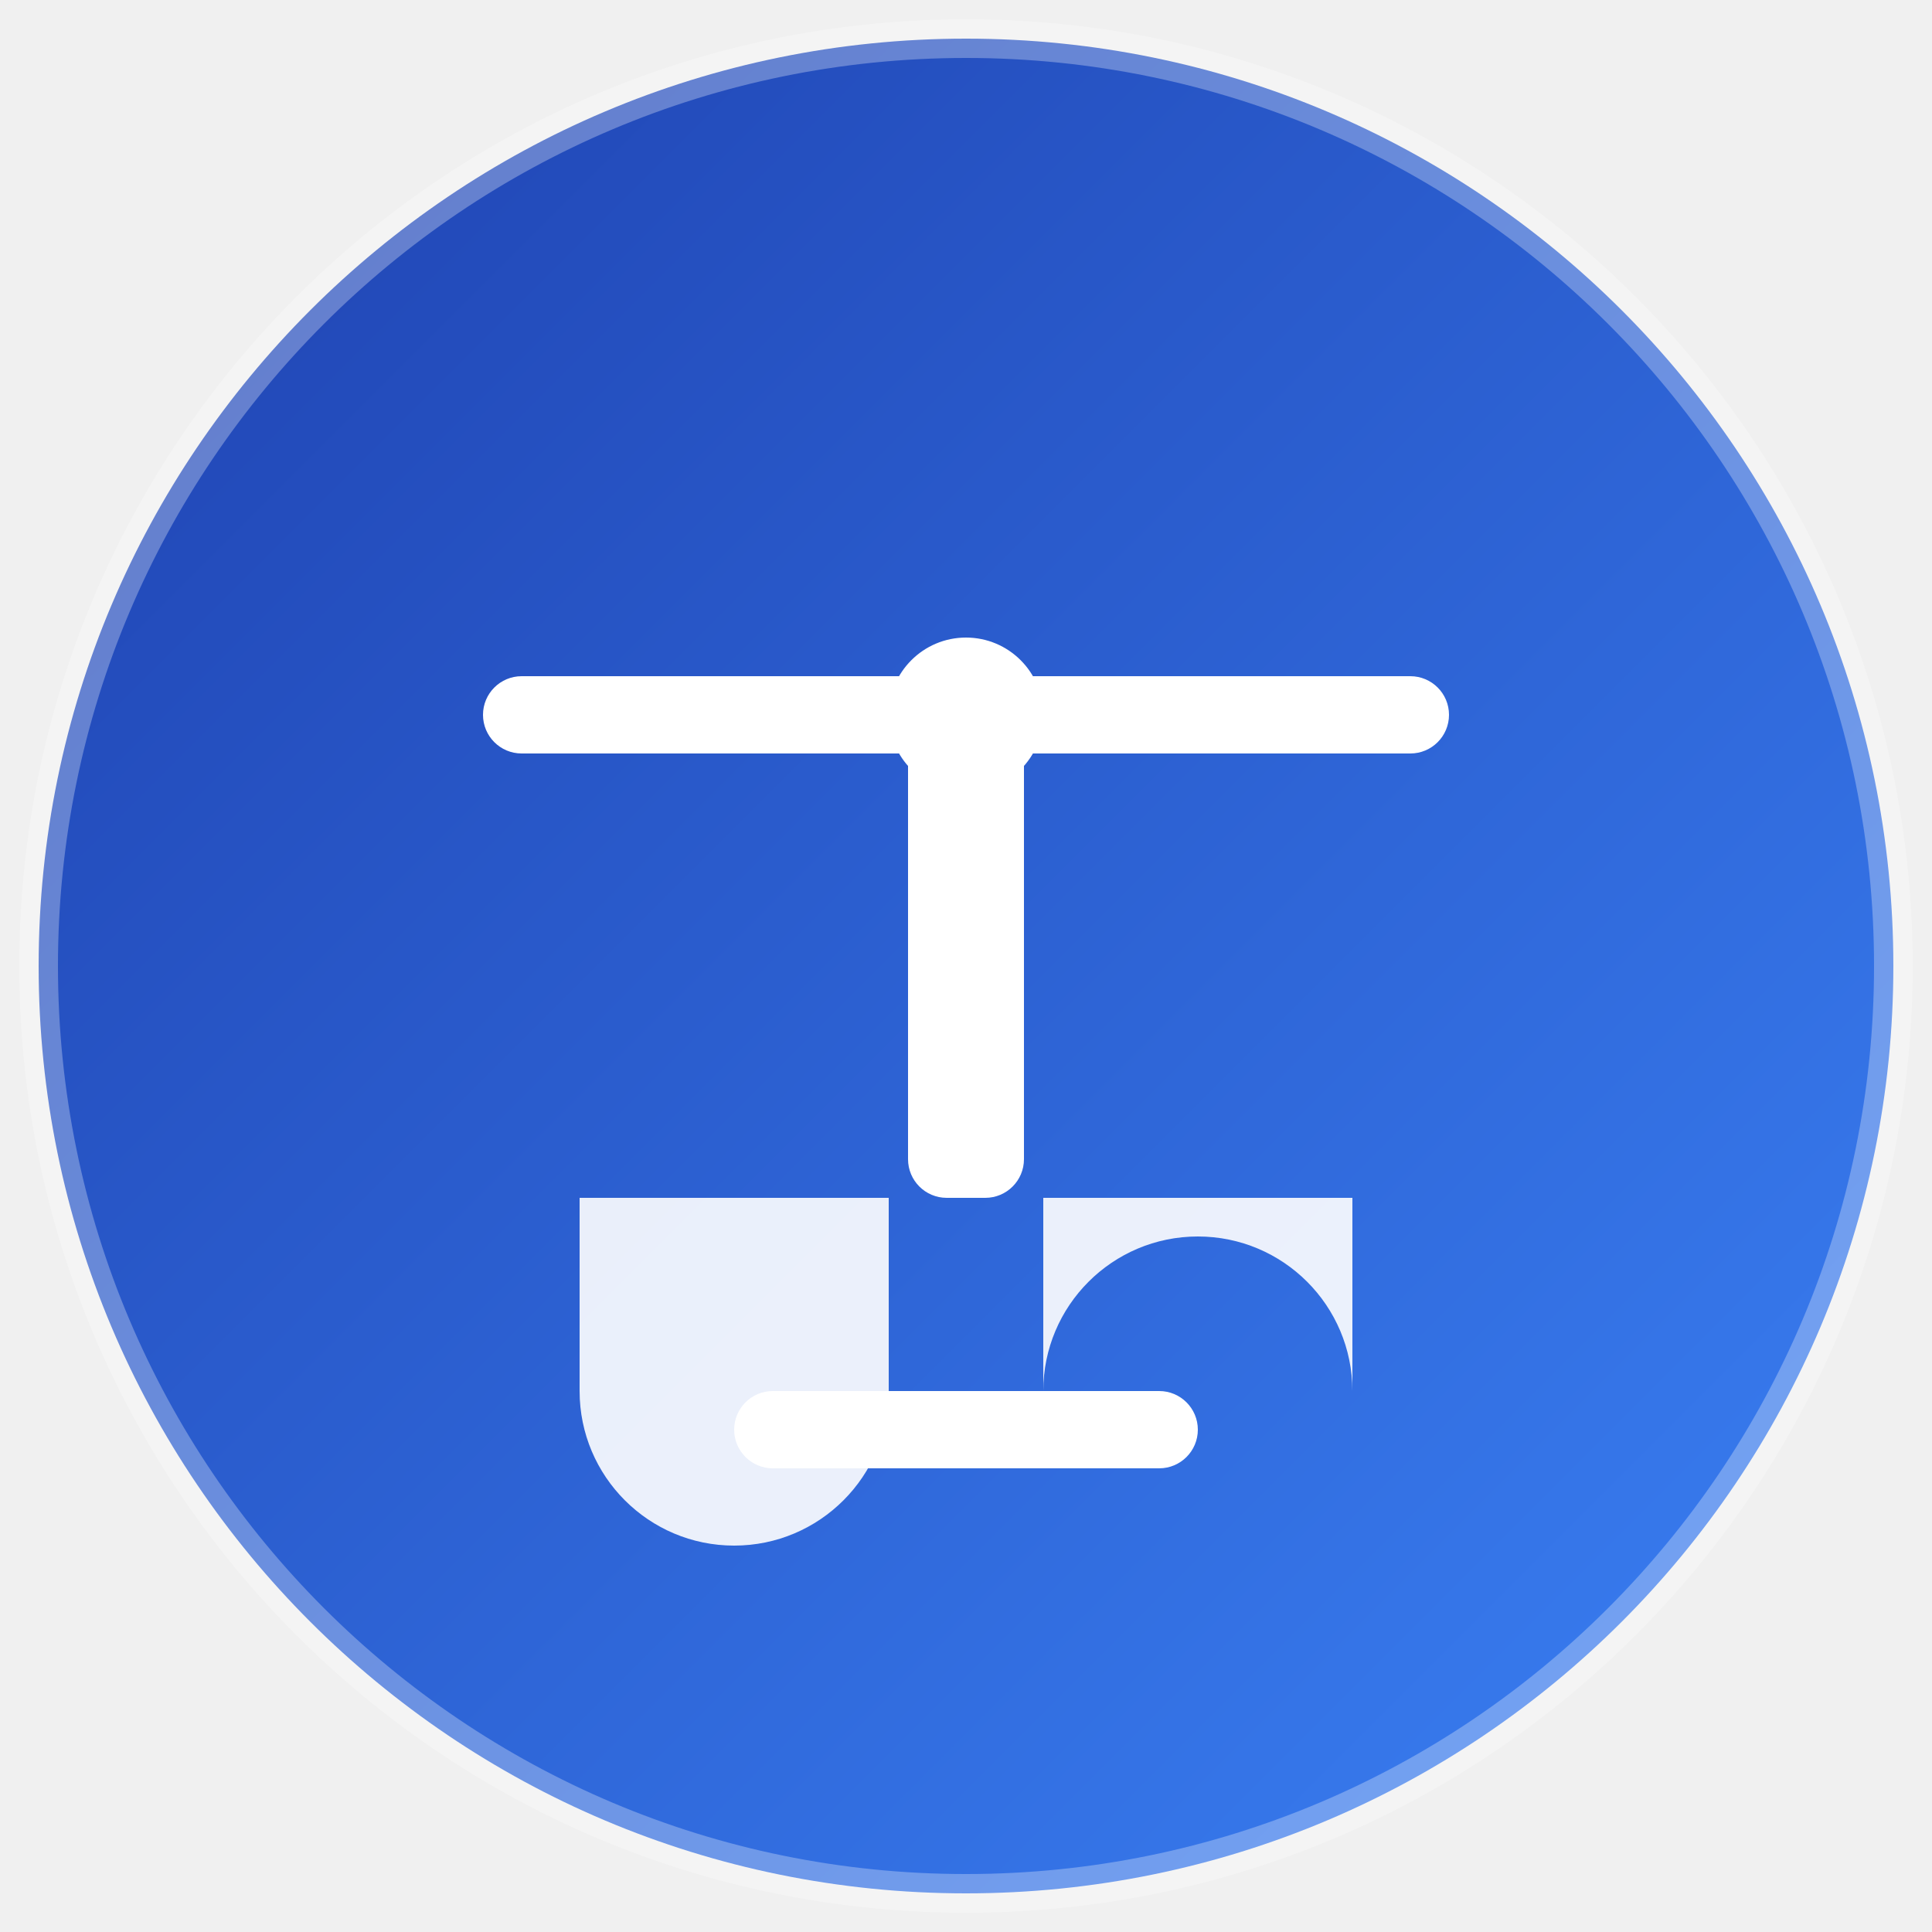
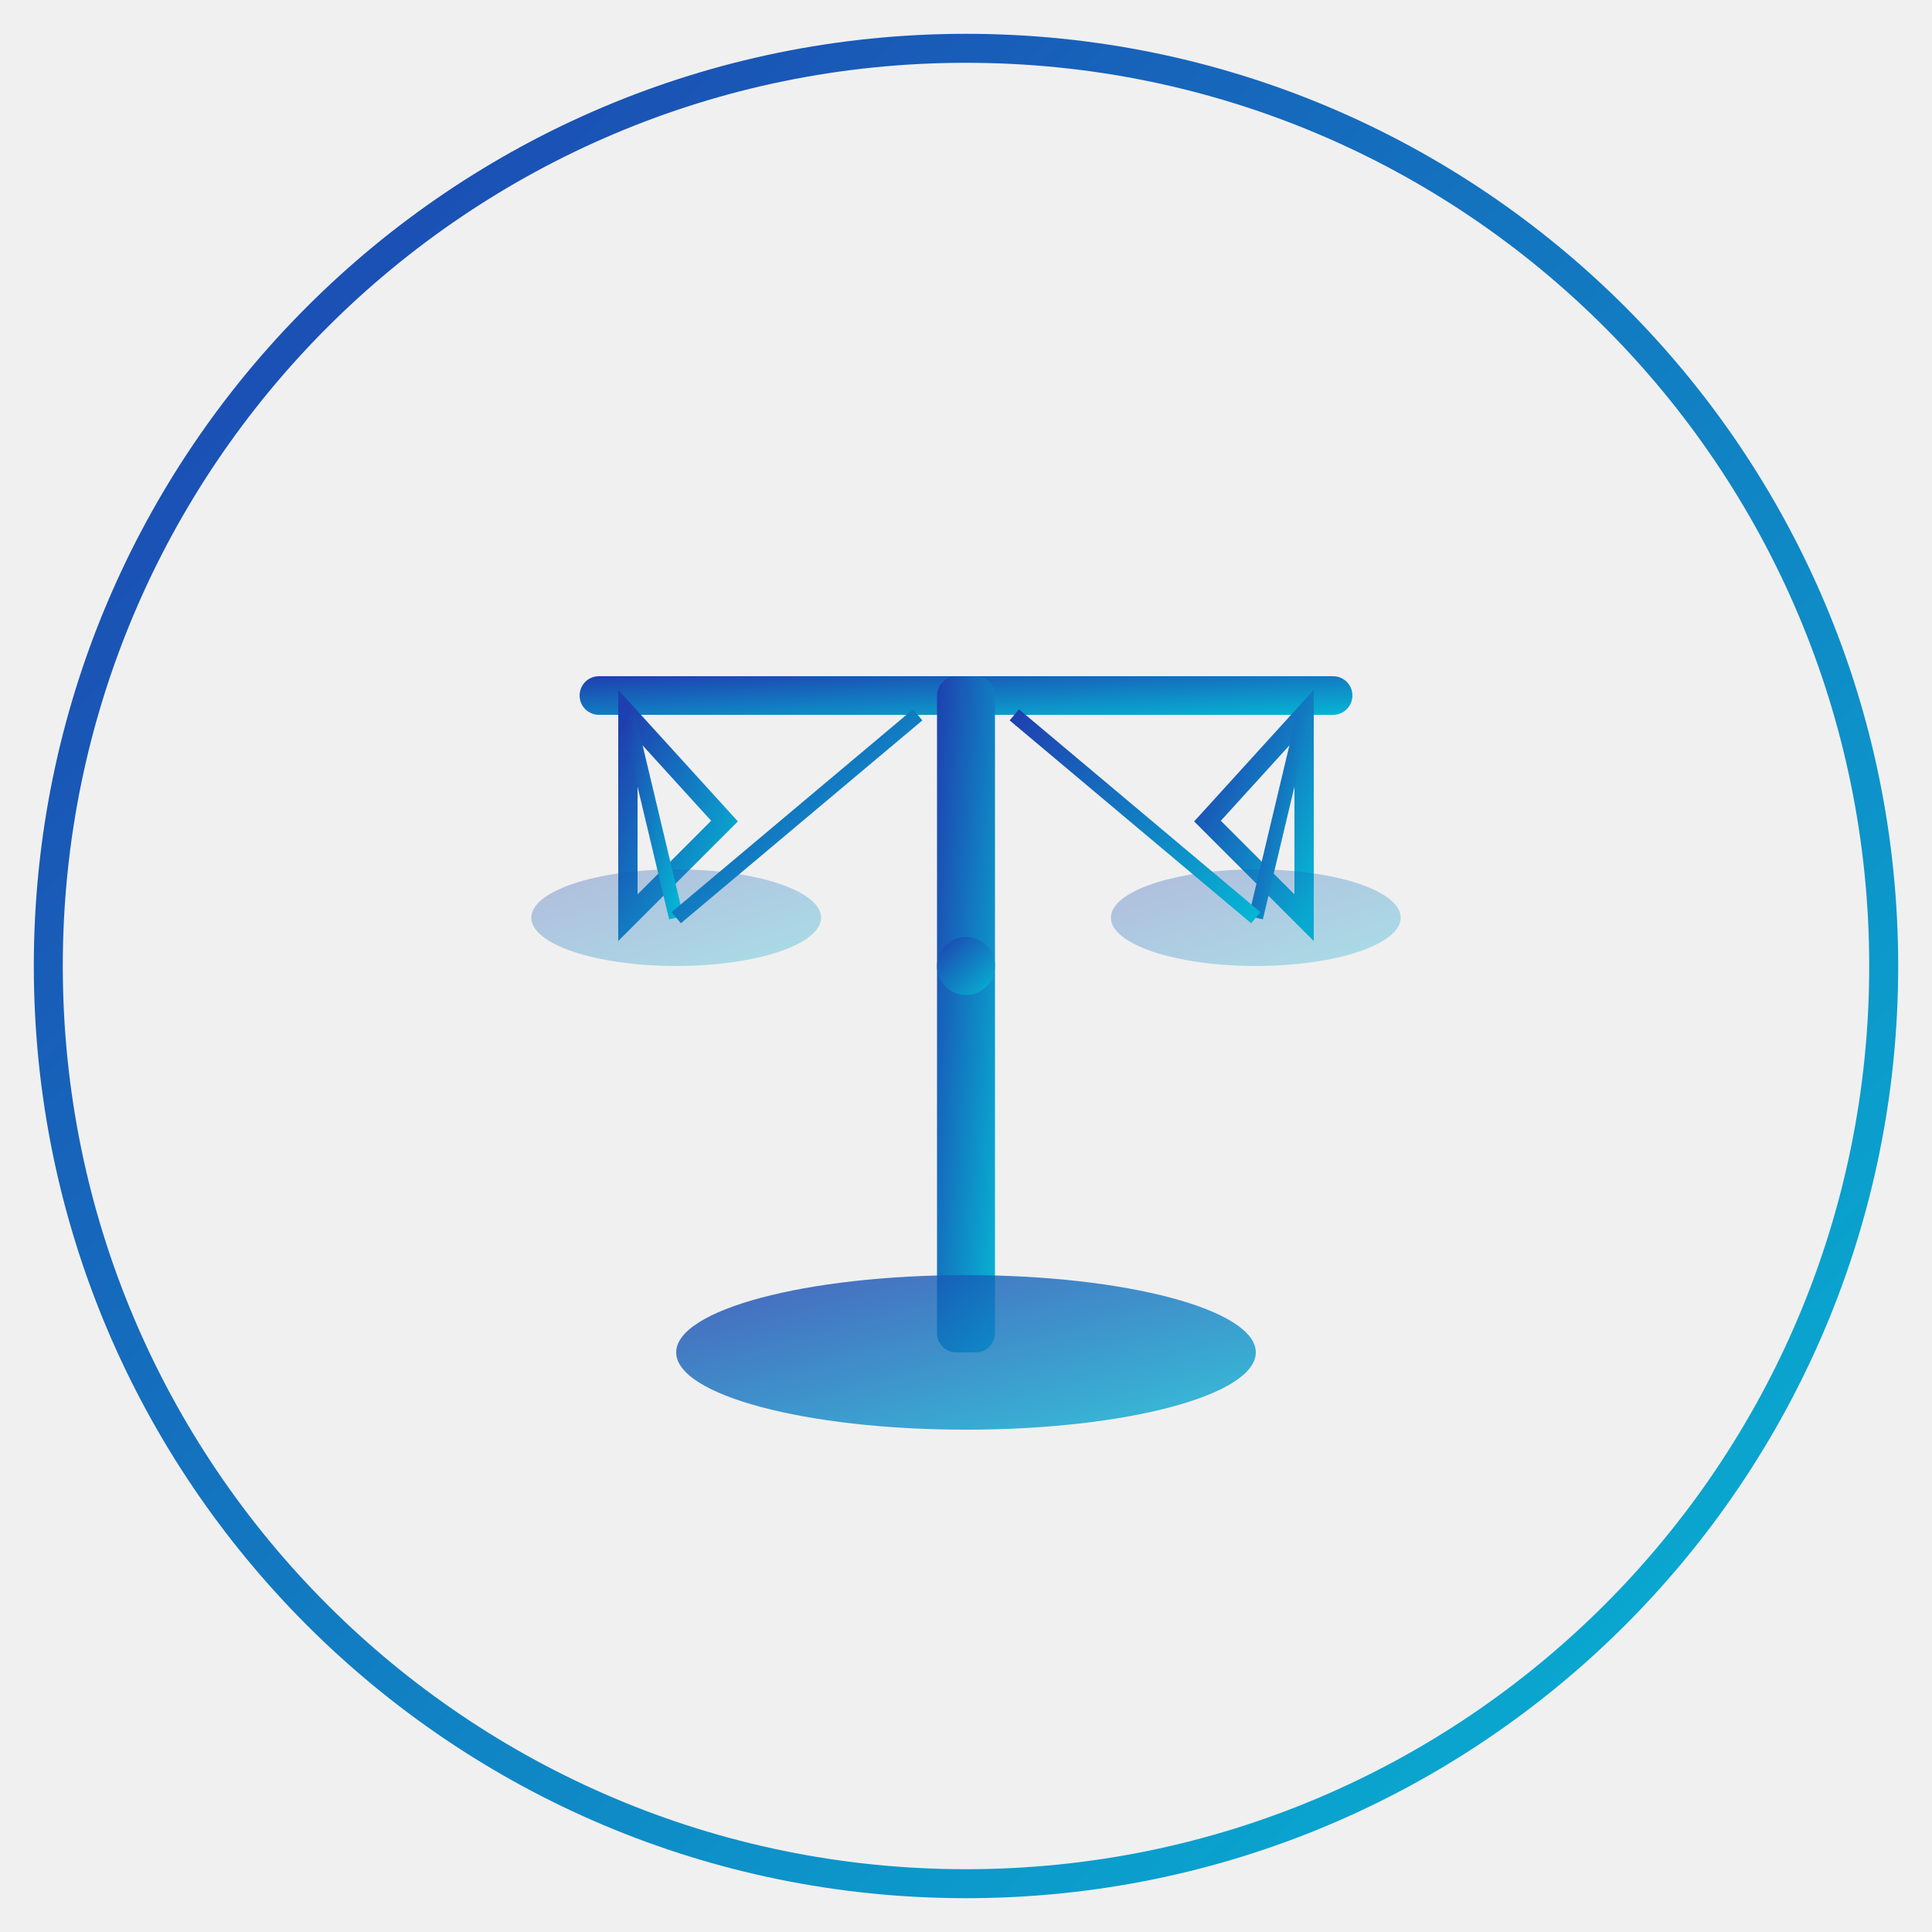
- <svg xmlns="http://www.w3.org/2000/svg" viewBox="0 0 100 100">
+ <svg xmlns="http://www.w3.org/2000/svg" viewBox="0 0 200 200">
  <defs>
    <linearGradient id="logoGradient" x1="0%" y1="0%" x2="100%" y2="100%">
      <stop offset="0%" style="stop-color:#1e40af;stop-opacity:1" />
-       <stop offset="100%" style="stop-color:#3b82f6;stop-opacity:1" />
+       <stop offset="100%" style="stop-color:#06b6d4;stop-opacity:1" />
    </linearGradient>
  </defs>
-   <circle cx="50" cy="50" r="48" fill="url(#logoGradient)" />
-   <g transform="translate(50, 50)" fill="white">
-     <rect x="-25" y="-15" width="50" height="4" rx="2" fill="white" />
-     <circle cx="0" cy="-13" r="4" fill="white" />
-     <rect x="-3" y="-13" width="6" height="25" rx="2" fill="white" />
-     <path d="M -20 12 L -20 22 A 8 8 0 0 0 -4 22 L -4 12 Z" fill="white" opacity="0.9" />
-     <path d="M 20 12 L 20 22 A 8 8 0 0 0 4 22 L 4 12 Z" fill="white" opacity="0.9" />
-     <rect x="-12" y="22" width="24" height="4" rx="2" fill="white" />
+   <circle cx="100" cy="100" r="95" fill="none" stroke="url(#logoGradient)" stroke-width="3" />
+   <g transform="translate(100, 100)">
+     <rect x="-40" y="-30" width="80" height="4" rx="2" fill="url(#logoGradient)" />
+     <rect x="-3" y="-30" width="6" height="70" rx="2" fill="url(#logoGradient)" />
+     <ellipse cx="0" cy="40" rx="30" ry="8" fill="url(#logoGradient)" opacity="0.8" />
+     <path d="M -35 -26 L -25 -15 L -35 -5 Z" fill="none" stroke="url(#logoGradient)" stroke-width="2" />
+     <ellipse cx="-30" cy="-5" rx="15" ry="5" fill="url(#logoGradient)" opacity="0.3" />
+     <path d="M 35 -26 L 25 -15 L 35 -5 Z" fill="none" stroke="url(#logoGradient)" stroke-width="2" />
+     <ellipse cx="30" cy="-5" rx="15" ry="5" fill="url(#logoGradient)" opacity="0.3" />
+     <line x1="-35" y1="-26" x2="-30" y2="-5" stroke="url(#logoGradient)" stroke-width="1.5" />
+     <line x1="-5" y1="-26" x2="-30" y2="-5" stroke="url(#logoGradient)" stroke-width="1.5" />
+     <line x1="35" y1="-26" x2="30" y2="-5" stroke="url(#logoGradient)" stroke-width="1.5" />
+     <line x1="5" y1="-26" x2="30" y2="-5" stroke="url(#logoGradient)" stroke-width="1.5" />
  </g>
-   <circle cx="50" cy="50" r="48" fill="none" stroke="rgba(255,255,255,0.3)" stroke-width="2" />
+   <circle cx="100" cy="100" r="3" fill="url(#logoGradient)" />
</svg>
